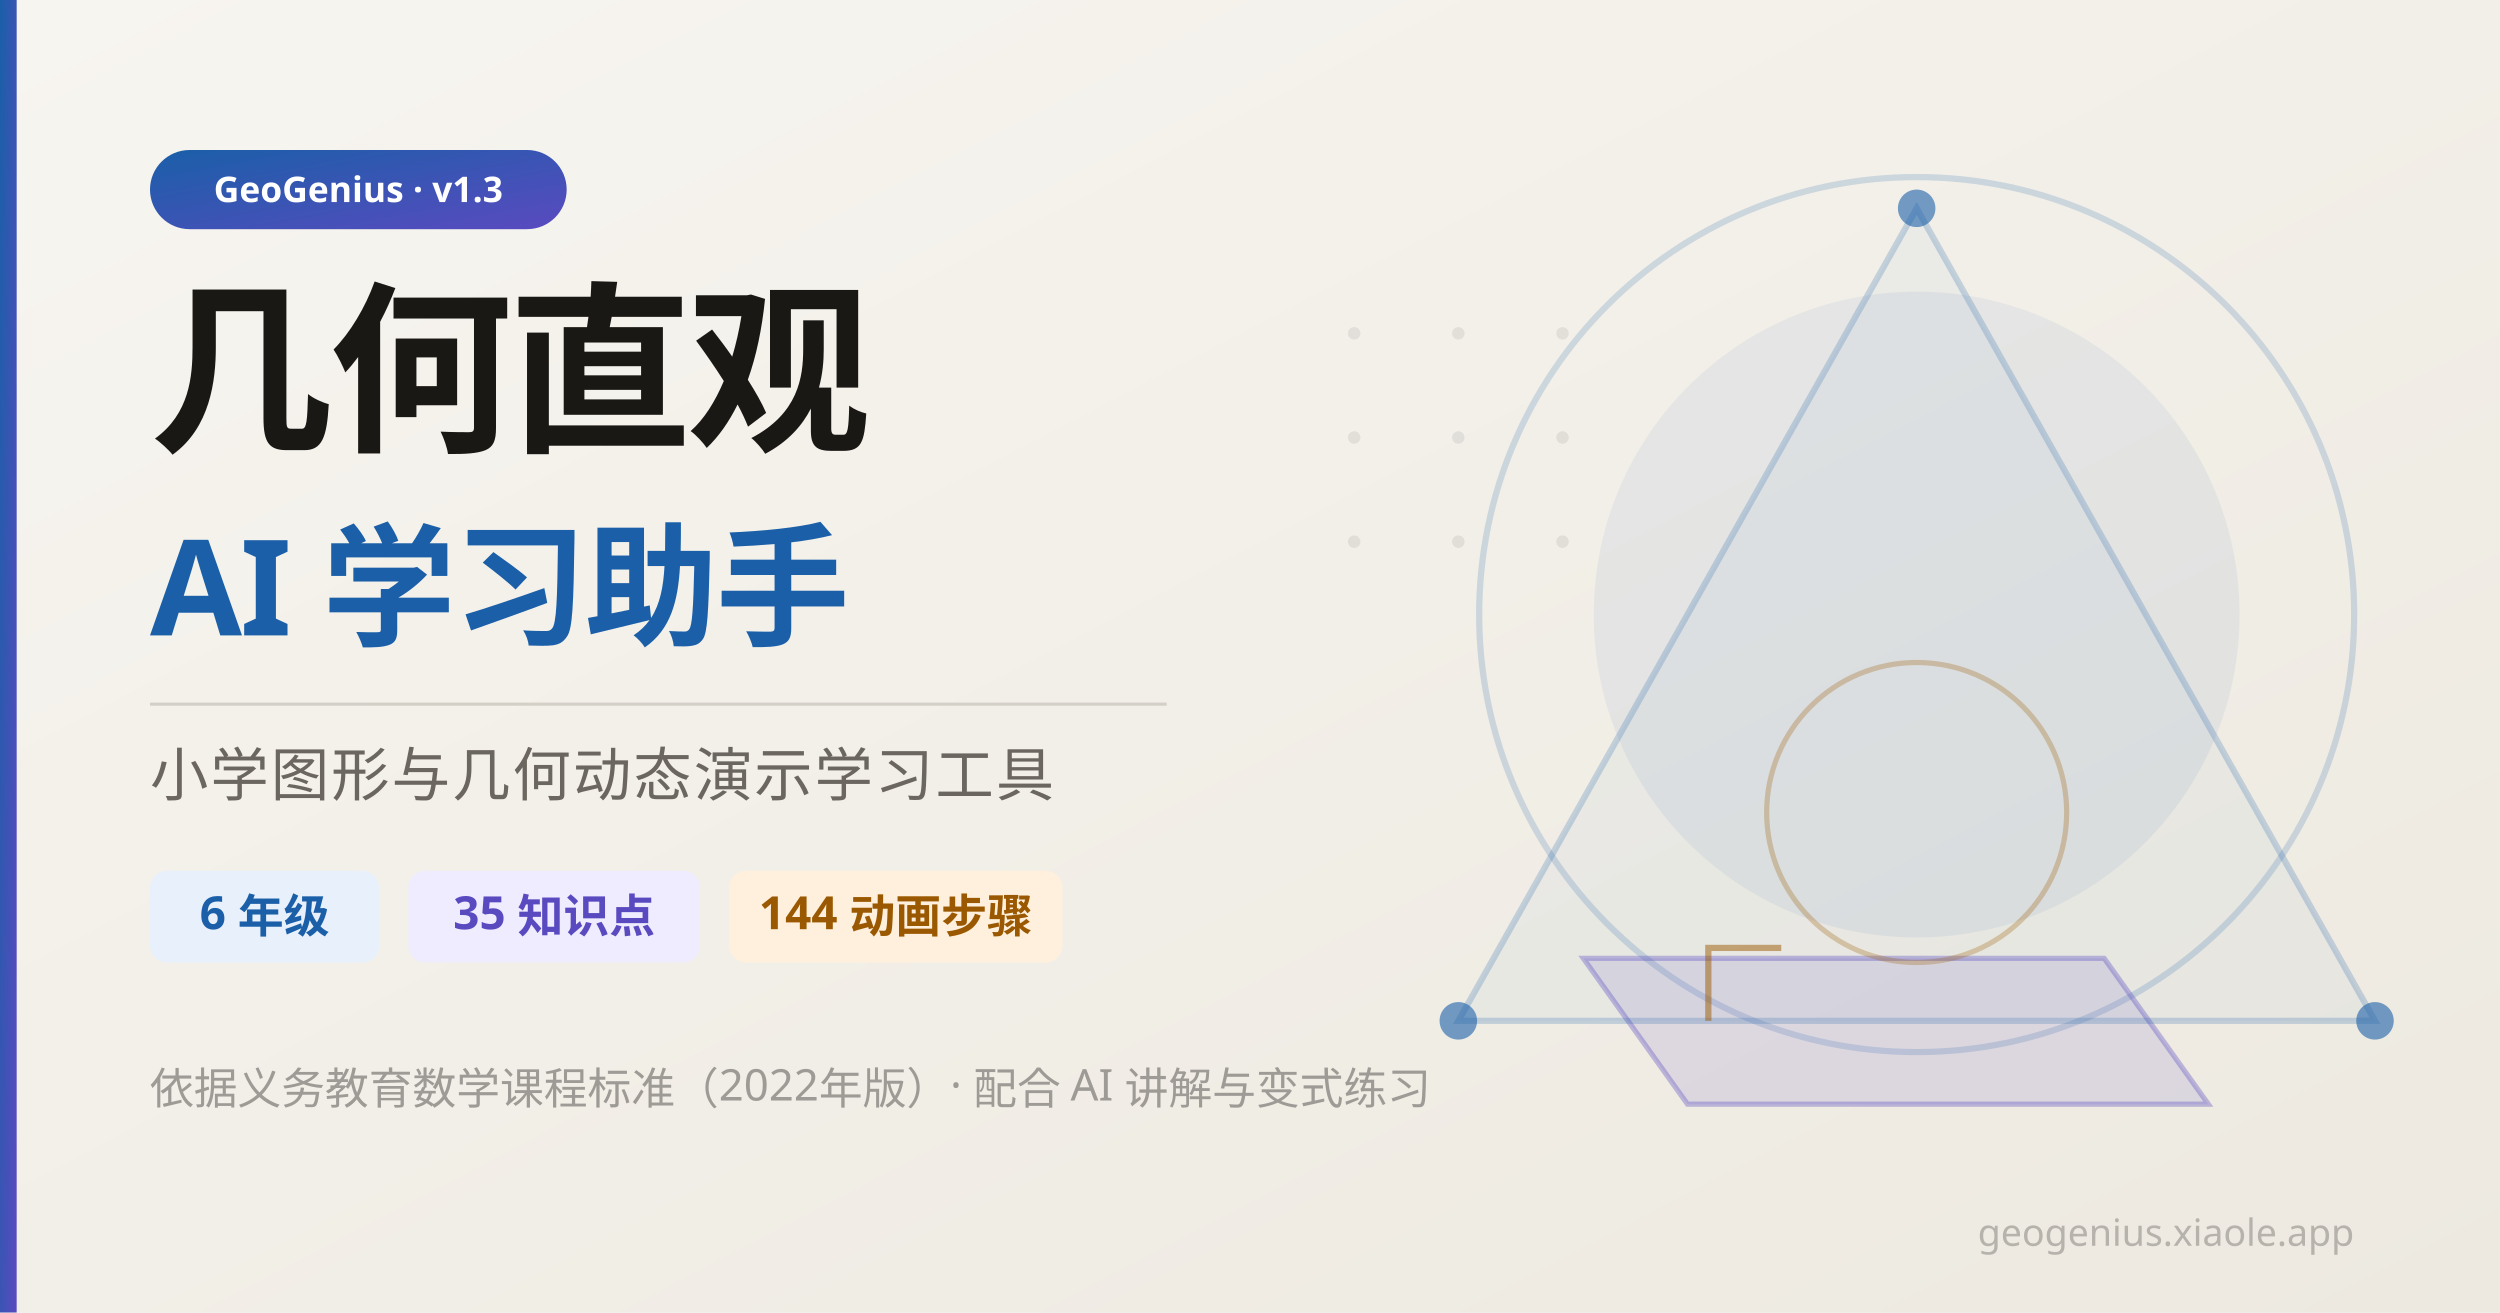
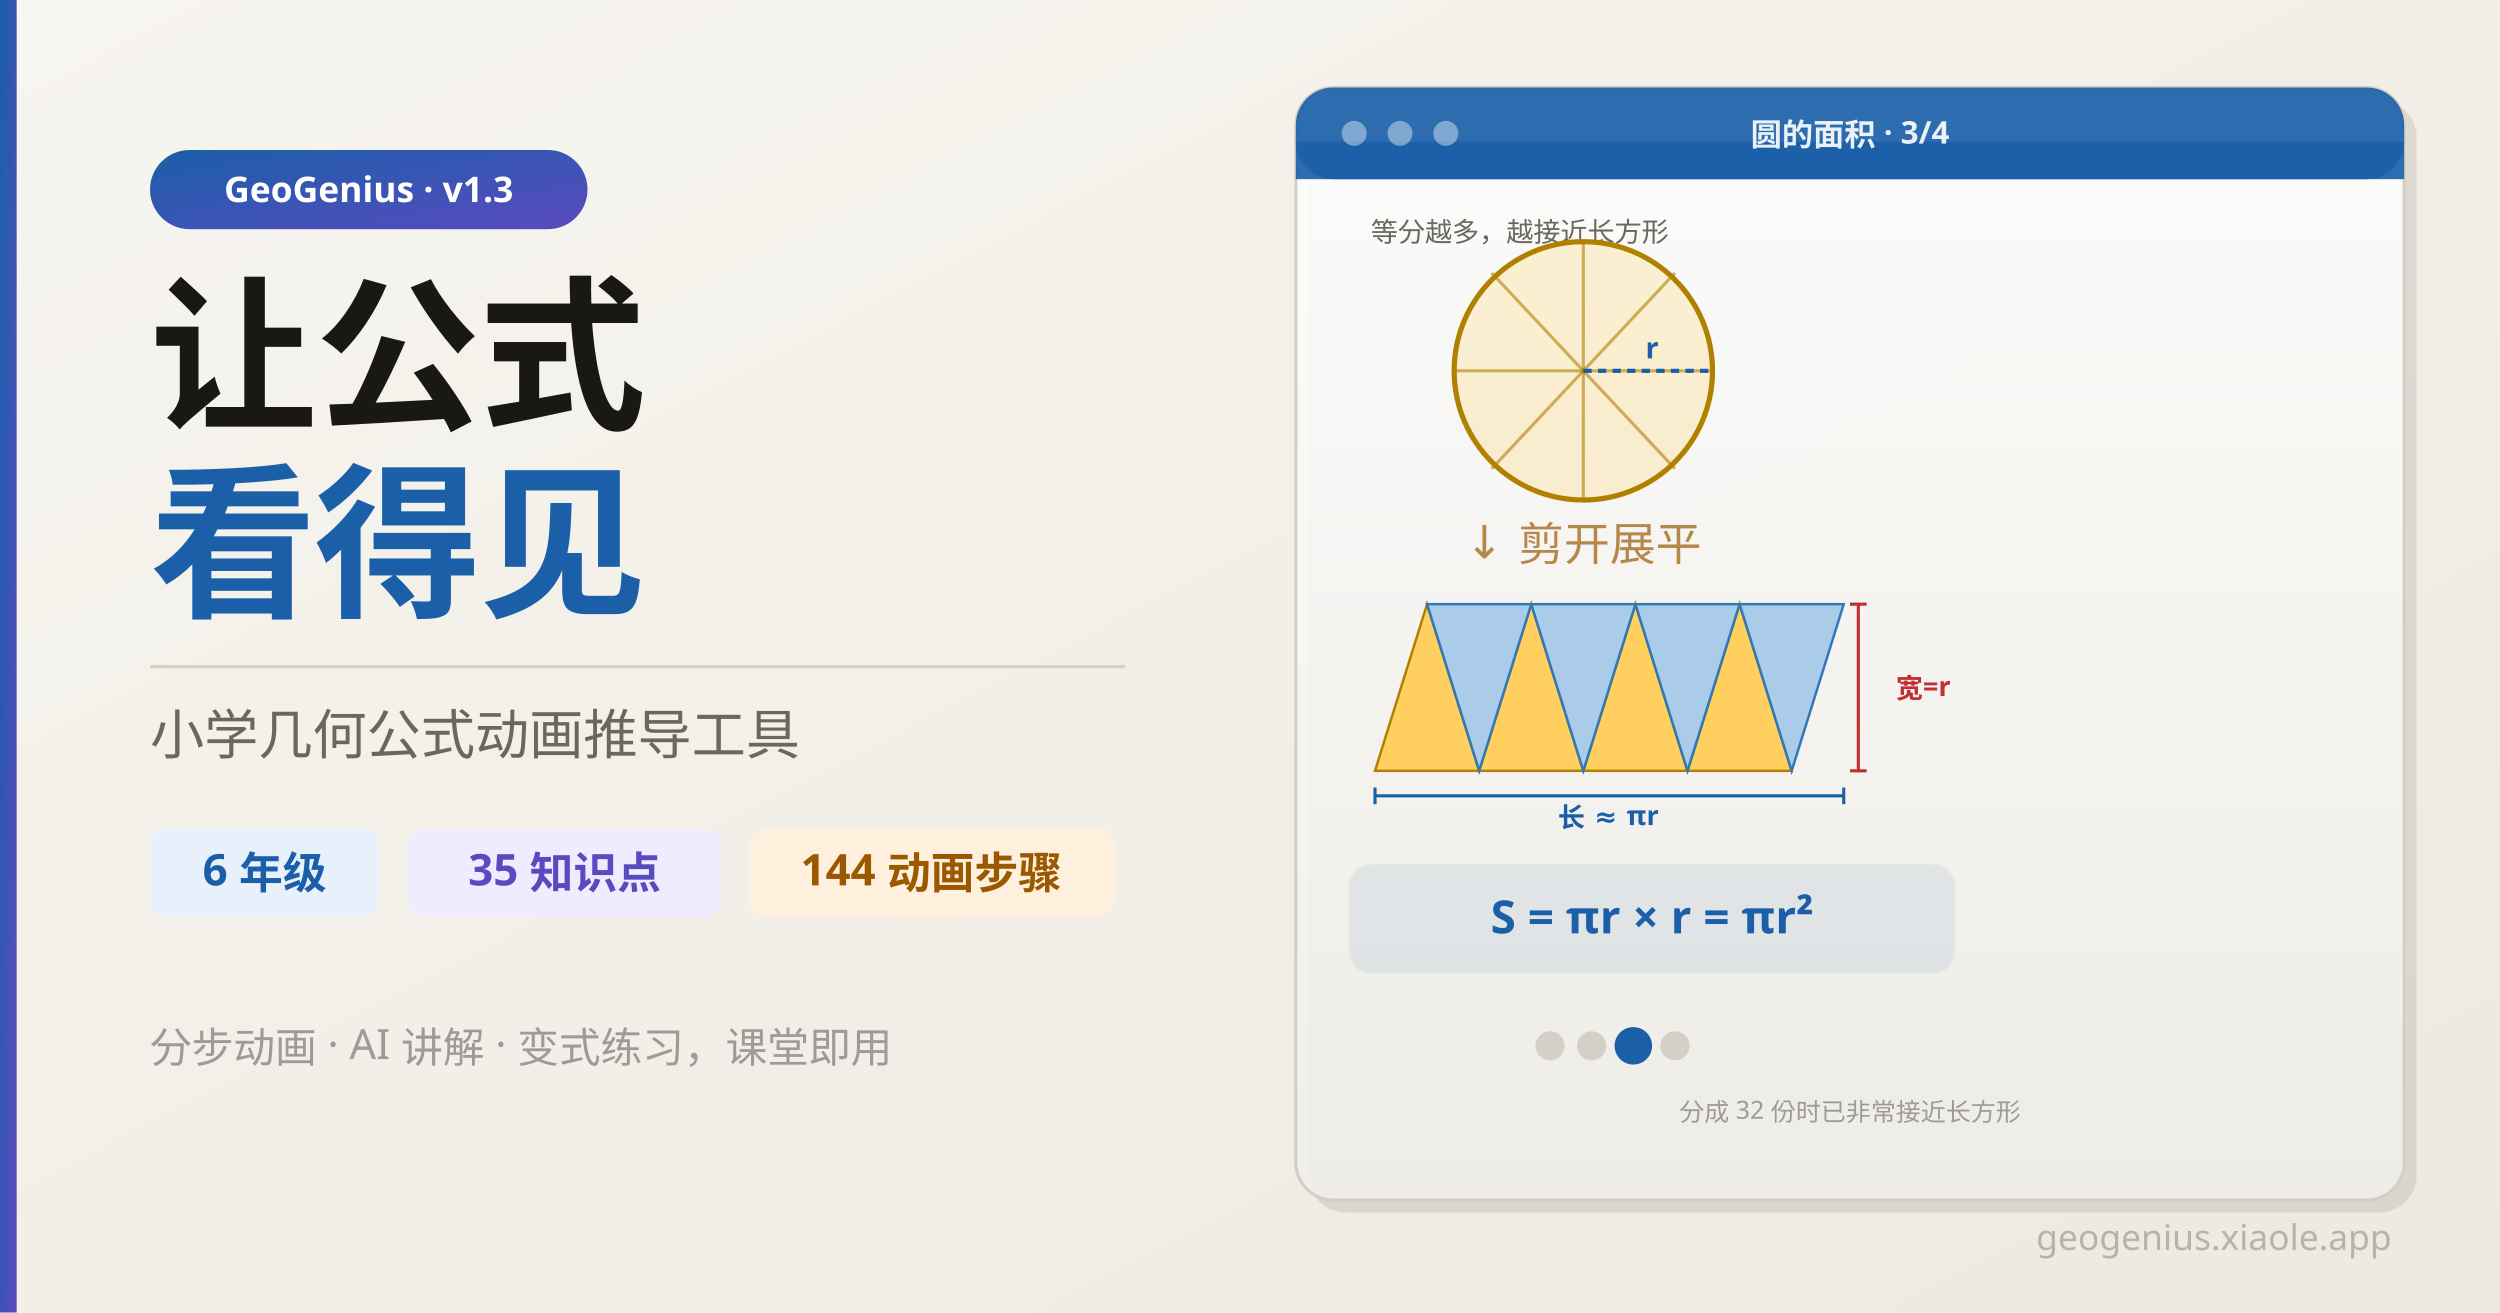
<svg xmlns="http://www.w3.org/2000/svg" width="1200" height="630" viewBox="0 0 1200 630">
  <defs>
    <linearGradient id="bg" x1="0" y1="0" x2="1" y2="1">
      <stop offset="0%" stop-color="#f7f5f0" />
      <stop offset="100%" stop-color="#ede9e0" />
    </linearGradient>
    <linearGradient id="badge" x1="0" y1="0" x2="1" y2="1">
      <stop offset="0%" stop-color="#1a5fa8" />
      <stop offset="100%" stop-color="#5a4ac0" />
    </linearGradient>
+     <linearGradient id="panelbg" x1="0" y1="0" x2="0" y2="1">
+       <stop offset="0%" stop-color="#ffffff" stop-opacity="0.92" />
+       <stop offset="100%" stop-color="#f0eee8" stop-opacity="0.92" />
+     </linearGradient>
  </defs>
  <rect width="1200" height="630" fill="url(#bg)" />
  <rect x="0" y="0" width="8" height="630" fill="url(#badge)" />
-   <circle cx="920" cy="295" r="210" fill="none" stroke="#1a5fa8" stroke-width="3" opacity="0.18" />
-   <circle cx="920" cy="295" r="155" fill="#1a5fa8" opacity="0.07" />
-   <polygon points="760,460 1010,460 1060,530 810,530" fill="#5a4ac0" opacity="0.13" />
-   <polygon points="760,460 1010,460 1060,530 810,530" fill="none" stroke="#5a4ac0" stroke-width="2.5" opacity="0.35" />
-   <polygon points="920,100 1140,490 700,490" fill="none" stroke="#1a5fa8" stroke-width="3" opacity="0.22" />
-   <polygon points="920,100 1140,490 700,490" fill="#1a5fa8" opacity="0.04" />
-   <polyline points="820,490 820,455 855,455" fill="none" stroke="#9a5800" stroke-width="3" opacity="0.5" />
-   <circle cx="920" cy="390" r="72" fill="none" stroke="#9a5800" stroke-width="2.5" opacity="0.28" />
-   <circle cx="700" cy="490" r="9" fill="#1a5fa8" opacity="0.6" />
-   <circle cx="1140" cy="490" r="9" fill="#1a5fa8" opacity="0.6" />
-   <circle cx="920" cy="100" r="9" fill="#1a5fa8" opacity="0.6" />
-   <g opacity="0.08" fill="#1a1814">
-     <circle cx="650" cy="160" r="3" />
-     <circle cx="700" cy="160" r="3" />
-     <circle cx="750" cy="160" r="3" />
-     <circle cx="650" cy="210" r="3" />
-     <circle cx="700" cy="210" r="3" />
-     <circle cx="750" cy="210" r="3" />
-     <circle cx="650" cy="260" r="3" />
-     <circle cx="700" cy="260" r="3" />
-     <circle cx="750" cy="260" r="3" />
+   <rect x="628" y="48" width="532" height="534" rx="18" fill="#1a1814" opacity="0.10" />
+   <rect x="622" y="42" width="532" height="534" rx="18" fill="url(#panelbg)" stroke="#d4cfc5" stroke-width="1.5" />
+   <rect x="622" y="42" width="532" height="44" rx="18" fill="#1a5fa8" opacity="0.92" />
+   <rect x="622" y="68" width="532" height="18" fill="#1a5fa8" opacity="0.92" />
+   <circle cx="650" cy="64" r="6" fill="white" opacity="0.4" />
+   <circle cx="672" cy="64" r="6" fill="white" opacity="0.4" />
+   <circle cx="694" cy="64" r="6" fill="white" opacity="0.4" />
+   <text x="888" y="70" font-family="'Source Han Sans CN','Heiti SC',sans-serif" font-size="15" font-weight="600" fill="white" text-anchor="middle" opacity="0.9">圆的面积 · 3/4</text>
+   <text x="658" y="116" font-family="'Source Han Sans CN','Heiti SC',sans-serif" font-size="13" fill="#6b6760">等分越多，越接近长方形</text>
+   <circle cx="760" cy="178" r="62" fill="#FFD060" fill-opacity="0.25" stroke="#B08000" stroke-width="2.5" />
+   <line x1="760" y1="116" x2="760" y2="178" stroke="#B08000" stroke-width="1.5" opacity="0.6" />
+   <line x1="804" y1="131" x2="760" y2="178" stroke="#B08000" stroke-width="1.5" opacity="0.6" />
+   <line x1="822" y1="178" x2="760" y2="178" stroke="#B08000" stroke-width="1.5" opacity="0.6" />
+   <line x1="804" y1="225" x2="760" y2="178" stroke="#B08000" stroke-width="1.5" opacity="0.6" />
+   <line x1="760" y1="240" x2="760" y2="178" stroke="#B08000" stroke-width="1.5" opacity="0.6" />
+   <line x1="716" y1="225" x2="760" y2="178" stroke="#B08000" stroke-width="1.5" opacity="0.6" />
+   <line x1="698" y1="178" x2="760" y2="178" stroke="#B08000" stroke-width="1.5" opacity="0.6" />
+   <line x1="716" y1="131" x2="760" y2="178" stroke="#B08000" stroke-width="1.5" opacity="0.6" />
+   <line x1="760" y1="178" x2="822" y2="178" stroke="#1A5FA8" stroke-width="2" stroke-dasharray="4,3" />
+   <text x="793" y="172" font-family="'Source Han Sans CN','Heiti SC',sans-serif" font-size="14" font-weight="700" fill="#1A5FA8" text-anchor="middle">r</text>
+   <text x="760" y="268" font-family="'Source Han Sans CN','Heiti SC',sans-serif" font-size="22" fill="#9a5800" text-anchor="middle" opacity="0.7">↓ 剪开展平</text>
+   <polygon points="660,370 685,290 710,370" fill="#FFD060" stroke="#B08000" stroke-width="1.2" />
+   <polygon points="710,370 735,290 760,370" fill="#FFD060" stroke="#B08000" stroke-width="1.2" />
+   <polygon points="760,370 785,290 810,370" fill="#FFD060" stroke="#B08000" stroke-width="1.2" />
+   <polygon points="810,370 835,290 860,370" fill="#FFD060" stroke="#B08000" stroke-width="1.2" />
+   <polygon points="685,290 710,370 735,290" fill="#AACCE8" stroke="#3078B8" stroke-width="1.2" />
+   <polygon points="735,290 760,370 785,290" fill="#AACCE8" stroke="#3078B8" stroke-width="1.2" />
+   <polygon points="785,290 810,370 835,290" fill="#AACCE8" stroke="#3078B8" stroke-width="1.2" />
+   <polygon points="835,290 860,370 885,290" fill="#AACCE8" stroke="#3078B8" stroke-width="1.2" />
+   <line x1="660" y1="382" x2="885" y2="382" stroke="#1A5FA8" stroke-width="1.5" />
+   <line x1="660" y1="378" x2="660" y2="386" stroke="#1A5FA8" stroke-width="1.5" />
+   <line x1="885" y1="378" x2="885" y2="386" stroke="#1A5FA8" stroke-width="1.5" />
+   <text x="772" y="397" font-family="'Source Han Sans CN','Heiti SC',sans-serif" font-size="13" font-weight="600" fill="#1A5FA8" text-anchor="middle">长 ≈ πr</text>
+   <line x1="892" y1="290" x2="892" y2="370" stroke="#C03030" stroke-width="1.5" />
+   <line x1="888" y1="290" x2="896" y2="290" stroke="#C03030" stroke-width="1.5" />
+   <line x1="888" y1="370" x2="896" y2="370" stroke="#C03030" stroke-width="1.5" />
+   <text x="910" y="335" font-family="'Source Han Sans CN','Heiti SC',sans-serif" font-size="13" font-weight="600" fill="#C03030">宽=r</text>
+   <rect x="648" y="415" width="290" height="52" rx="10" fill="#1a5fa8" opacity="0.08" stroke="#1a5fa8" stroke-width="1.5" stroke-opacity="0.3" />
+   <text x="793" y="448" font-family="'Source Han Sans CN','Heiti SC',sans-serif" font-size="22" font-weight="700" fill="#1A5FA8" text-anchor="middle">S = πr × r = πr²</text>
+   <circle cx="744" cy="502" r="7" fill="#d4d0c8" />
+   <circle cx="764" cy="502" r="7" fill="#d4d0c8" />
+   <circle cx="784" cy="502" r="9" fill="#1a5fa8" />
+   <circle cx="804" cy="502" r="7" fill="#d4d0c8" />
+   <text x="888" y="538" font-family="'Source Han Sans CN','Heiti SC',sans-serif" font-size="12" fill="#9e9b96" text-anchor="middle">分成 32 份时已非常接近长方形</text>
+   <rect x="72" y="72" width="210" height="38" rx="19" fill="url(#badge)" />
+   <text x="177" y="97" font-family="'Source Han Sans CN','Heiti SC',sans-serif" font-size="17" font-weight="700" fill="white" text-anchor="middle">GeoGenius · v1.3</text>
+   <text x="72" y="200" font-family="'Source Han Sans CN','Heiti SC',sans-serif" font-size="80" font-weight="700" fill="#1a1814" letter-spacing="-1">让公式</text>
+   <text x="72" y="290" font-family="'Source Han Sans CN','Heiti SC',sans-serif" font-size="80" font-weight="700" fill="#1a5fa8" letter-spacing="-1">看得见</text>
+   <line x1="72" y1="320" x2="540" y2="320" stroke="#d4d0c8" stroke-width="1.5" />
+   <text x="72" y="362" font-family="'Source Han Sans CN','Heiti SC',sans-serif" font-size="26" fill="#6b6760">小学几何公式动画推导工具</text>
+   <g font-family="'Source Han Sans CN','Heiti SC',sans-serif" font-size="21" font-weight="600">
+     <rect x="72" y="398" width="110" height="42" rx="8" fill="#e8f1fb" />
+     <text x="127" y="425" fill="#1a5fa8" text-anchor="middle">6 年级</text>
+     <rect x="196" y="398" width="150" height="42" rx="8" fill="#EEECFE" />
+     <text x="271" y="425" fill="#5a4ac0" text-anchor="middle">35 知识点</text>
+     <rect x="360" y="398" width="175" height="42" rx="8" fill="#FEF0DC" />
+     <text x="447" y="425" fill="#9a5800" text-anchor="middle">144 动画步骤</text>
  </g>
-   <rect x="72" y="72" width="200" height="38" rx="19" fill="url(#badge)" />
-   <text x="172" y="97" font-family="'Source Han Sans CN', 'Heiti SC', 'PingFang SC', sans-serif" font-size="17" font-weight="700" fill="white" text-anchor="middle">GeoGenius · v1.3</text>
-   <text x="72" y="210" font-family="'Source Han Sans CN', 'Heiti SC', 'PingFang SC', sans-serif" font-size="88" font-weight="700" fill="#1a1814" letter-spacing="-2">几何直观</text>
-   <text x="72" y="305" font-family="'Source Han Sans CN', 'Heiti SC', 'PingFang SC', sans-serif" font-size="64" font-weight="700" fill="#1a5fa8" letter-spacing="-1">AI 学习助手</text>
-   <line x1="72" y1="338" x2="560" y2="338" stroke="#d4d0c8" stroke-width="1.5" />
-   <text x="72" y="382" font-family="'Source Han Sans CN', 'Heiti SC', 'PingFang SC', sans-serif" font-size="28" fill="#6b6760" letter-spacing="1">小学图形与几何动态演示学习工具</text>
-   <g font-family="'Source Han Sans CN', 'Heiti SC', 'PingFang SC', sans-serif" font-size="22" font-weight="600">
-     <rect x="72" y="418" width="110" height="44" rx="8" fill="#e8f1fb" />
-     <text x="127" y="446" fill="#1a5fa8" text-anchor="middle">6 年级</text>
-     <rect x="196" y="418" width="140" height="44" rx="8" fill="#EEECFE" />
-     <text x="266" y="446" fill="#5a4ac0" text-anchor="middle">35 知识点</text>
-     <rect x="350" y="418" width="160" height="44" rx="8" fill="#FEF0DC" />
-     <text x="430" y="446" fill="#9a5800" text-anchor="middle">144 动画步骤</text>
-   </g>
-   <text x="72" y="530" font-family="'Source Han Sans CN', 'Heiti SC', 'PingFang SC', sans-serif" font-size="21" fill="#9e9b96">依据义务教育数学课程标准（2022年版）· 配合 AI 讲解与变式练习</text>
-   <text x="1130" y="598" font-family="'Source Han Sans CN', 'Heiti SC', 'PingFang SC', sans-serif" font-size="18" fill="#9e9b96" text-anchor="end" opacity="0.7">geogenius.xiaole.app</text>
+   <text x="72" y="510" font-family="'Source Han Sans CN','Heiti SC',sans-serif" font-size="20" fill="#9e9b96">分步动画 · AI 讲解 · 变式练习，课堂即用</text>
+   <text x="1148" y="600" font-family="'Source Han Sans CN','Heiti SC',sans-serif" font-size="17" fill="#9e9b96" text-anchor="end" opacity="0.7">geogenius.xiaole.app</text>
</svg>
